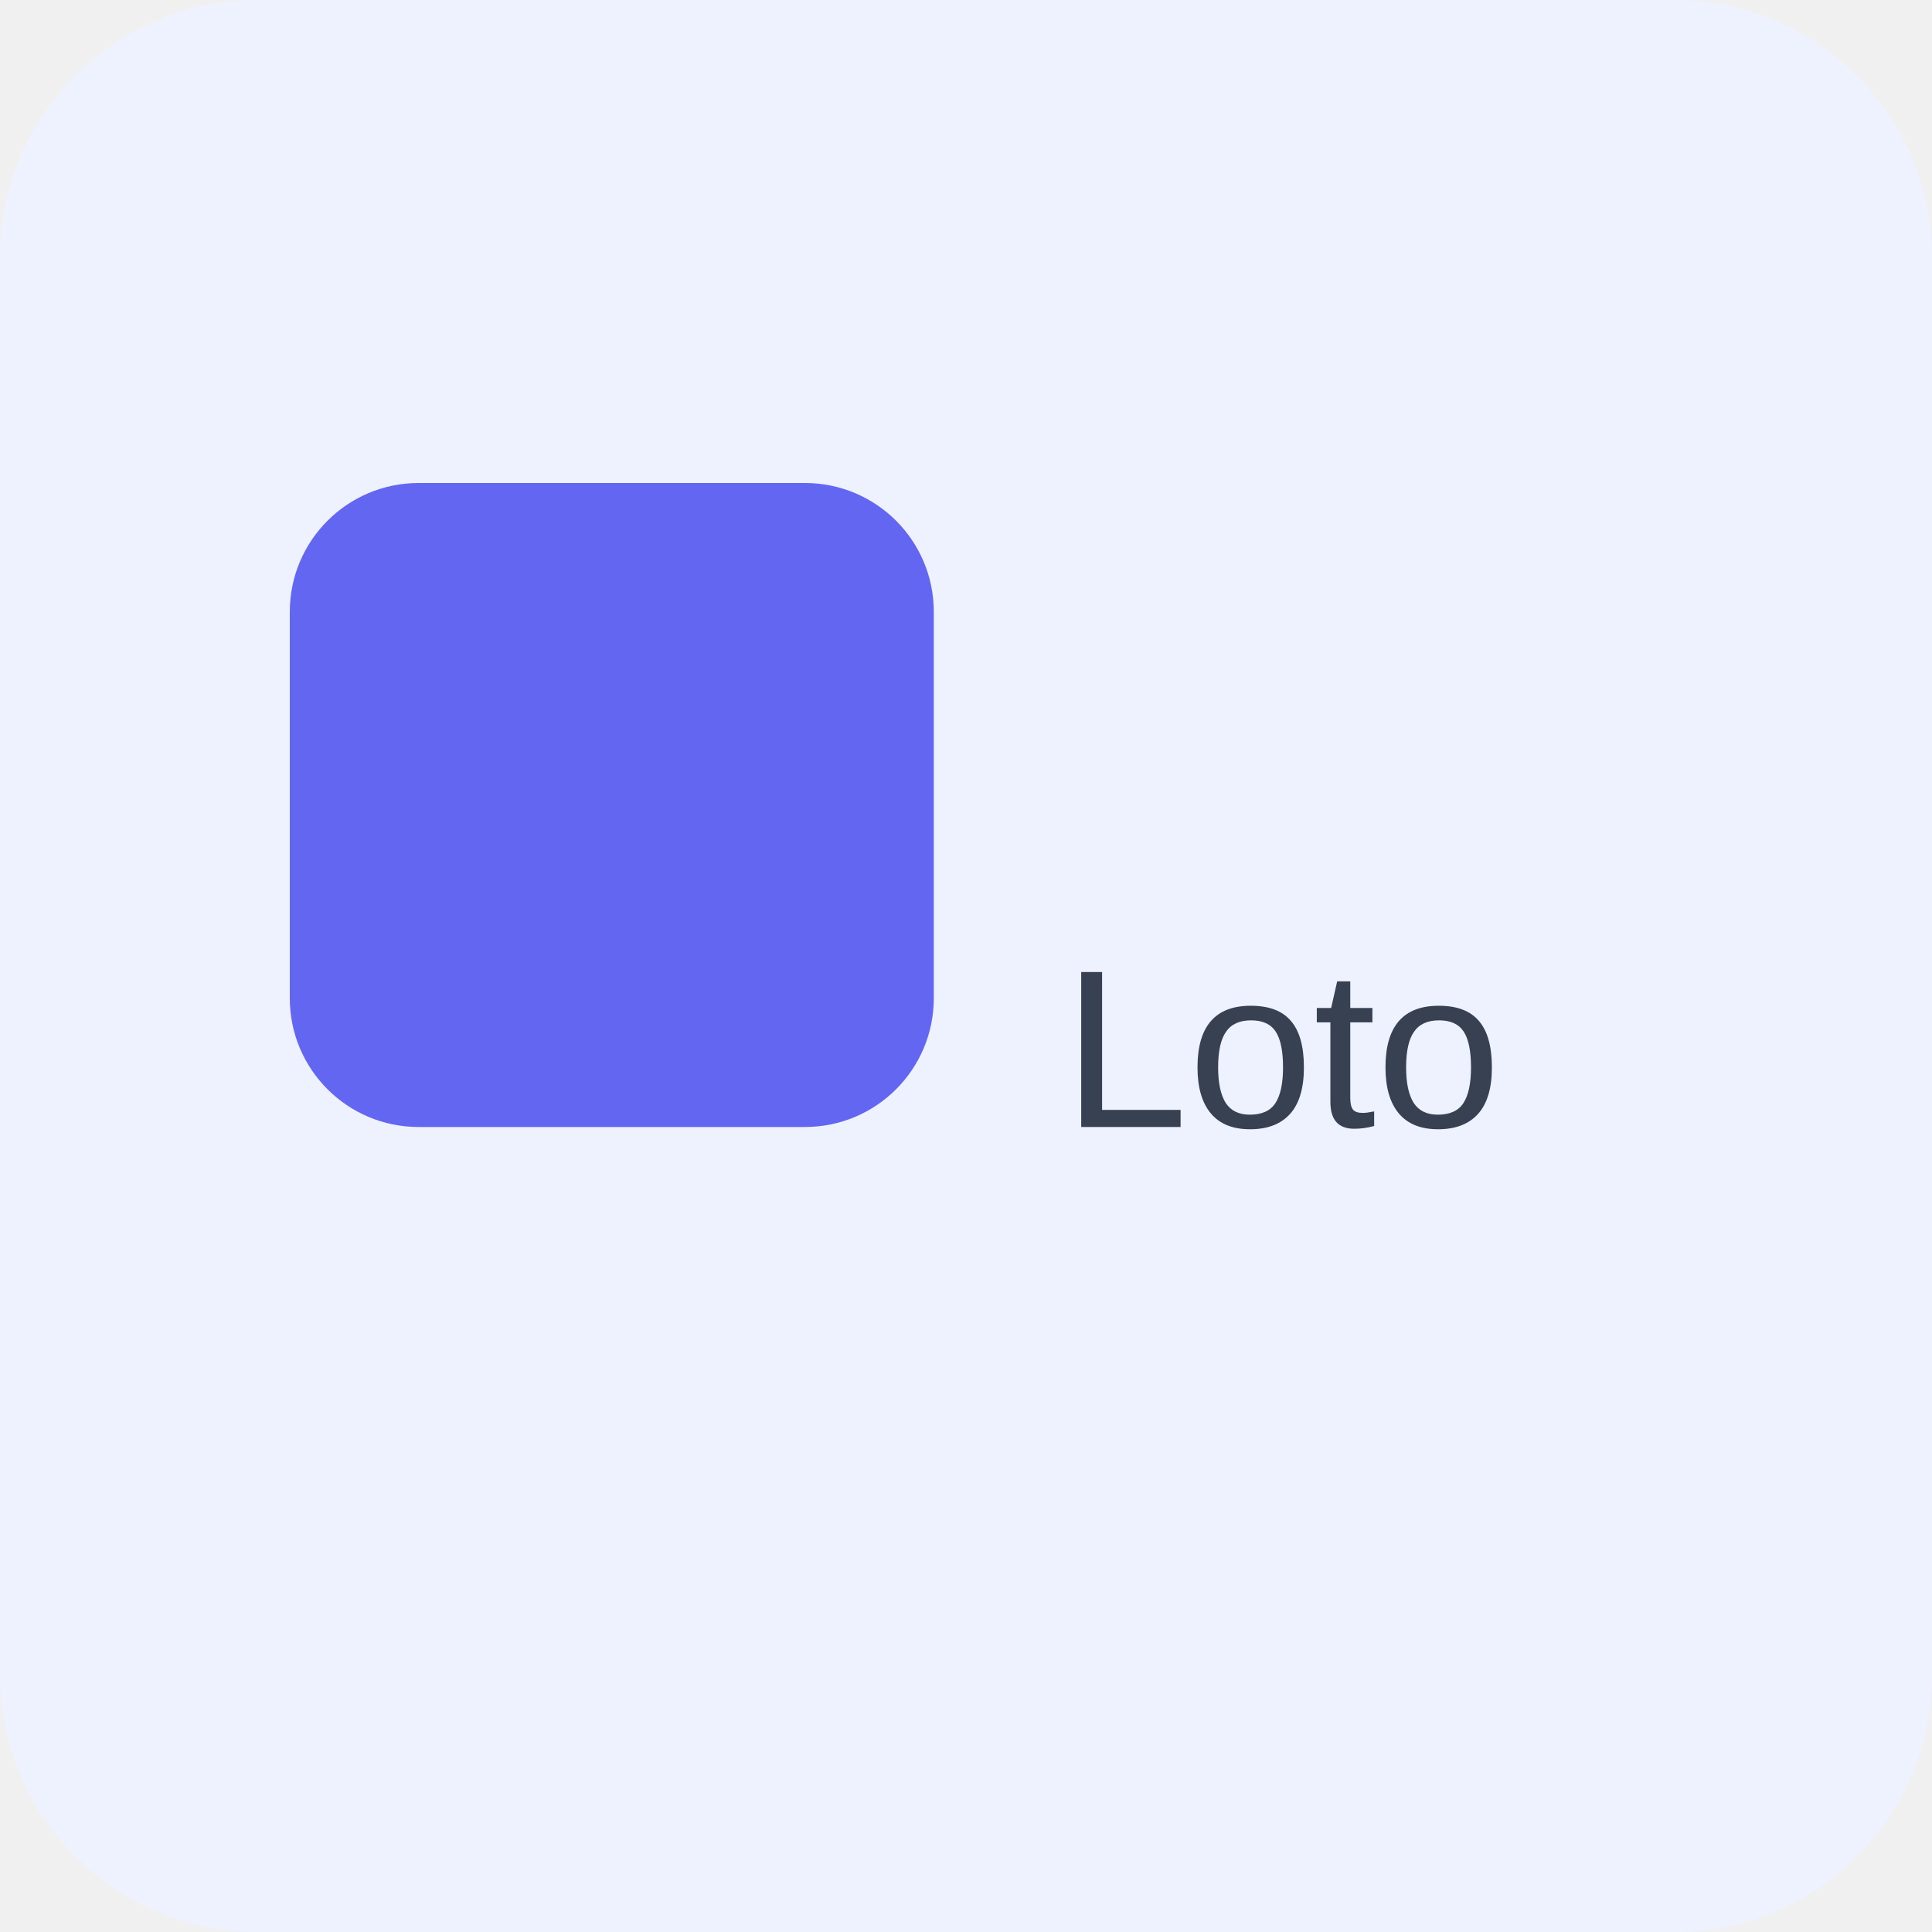
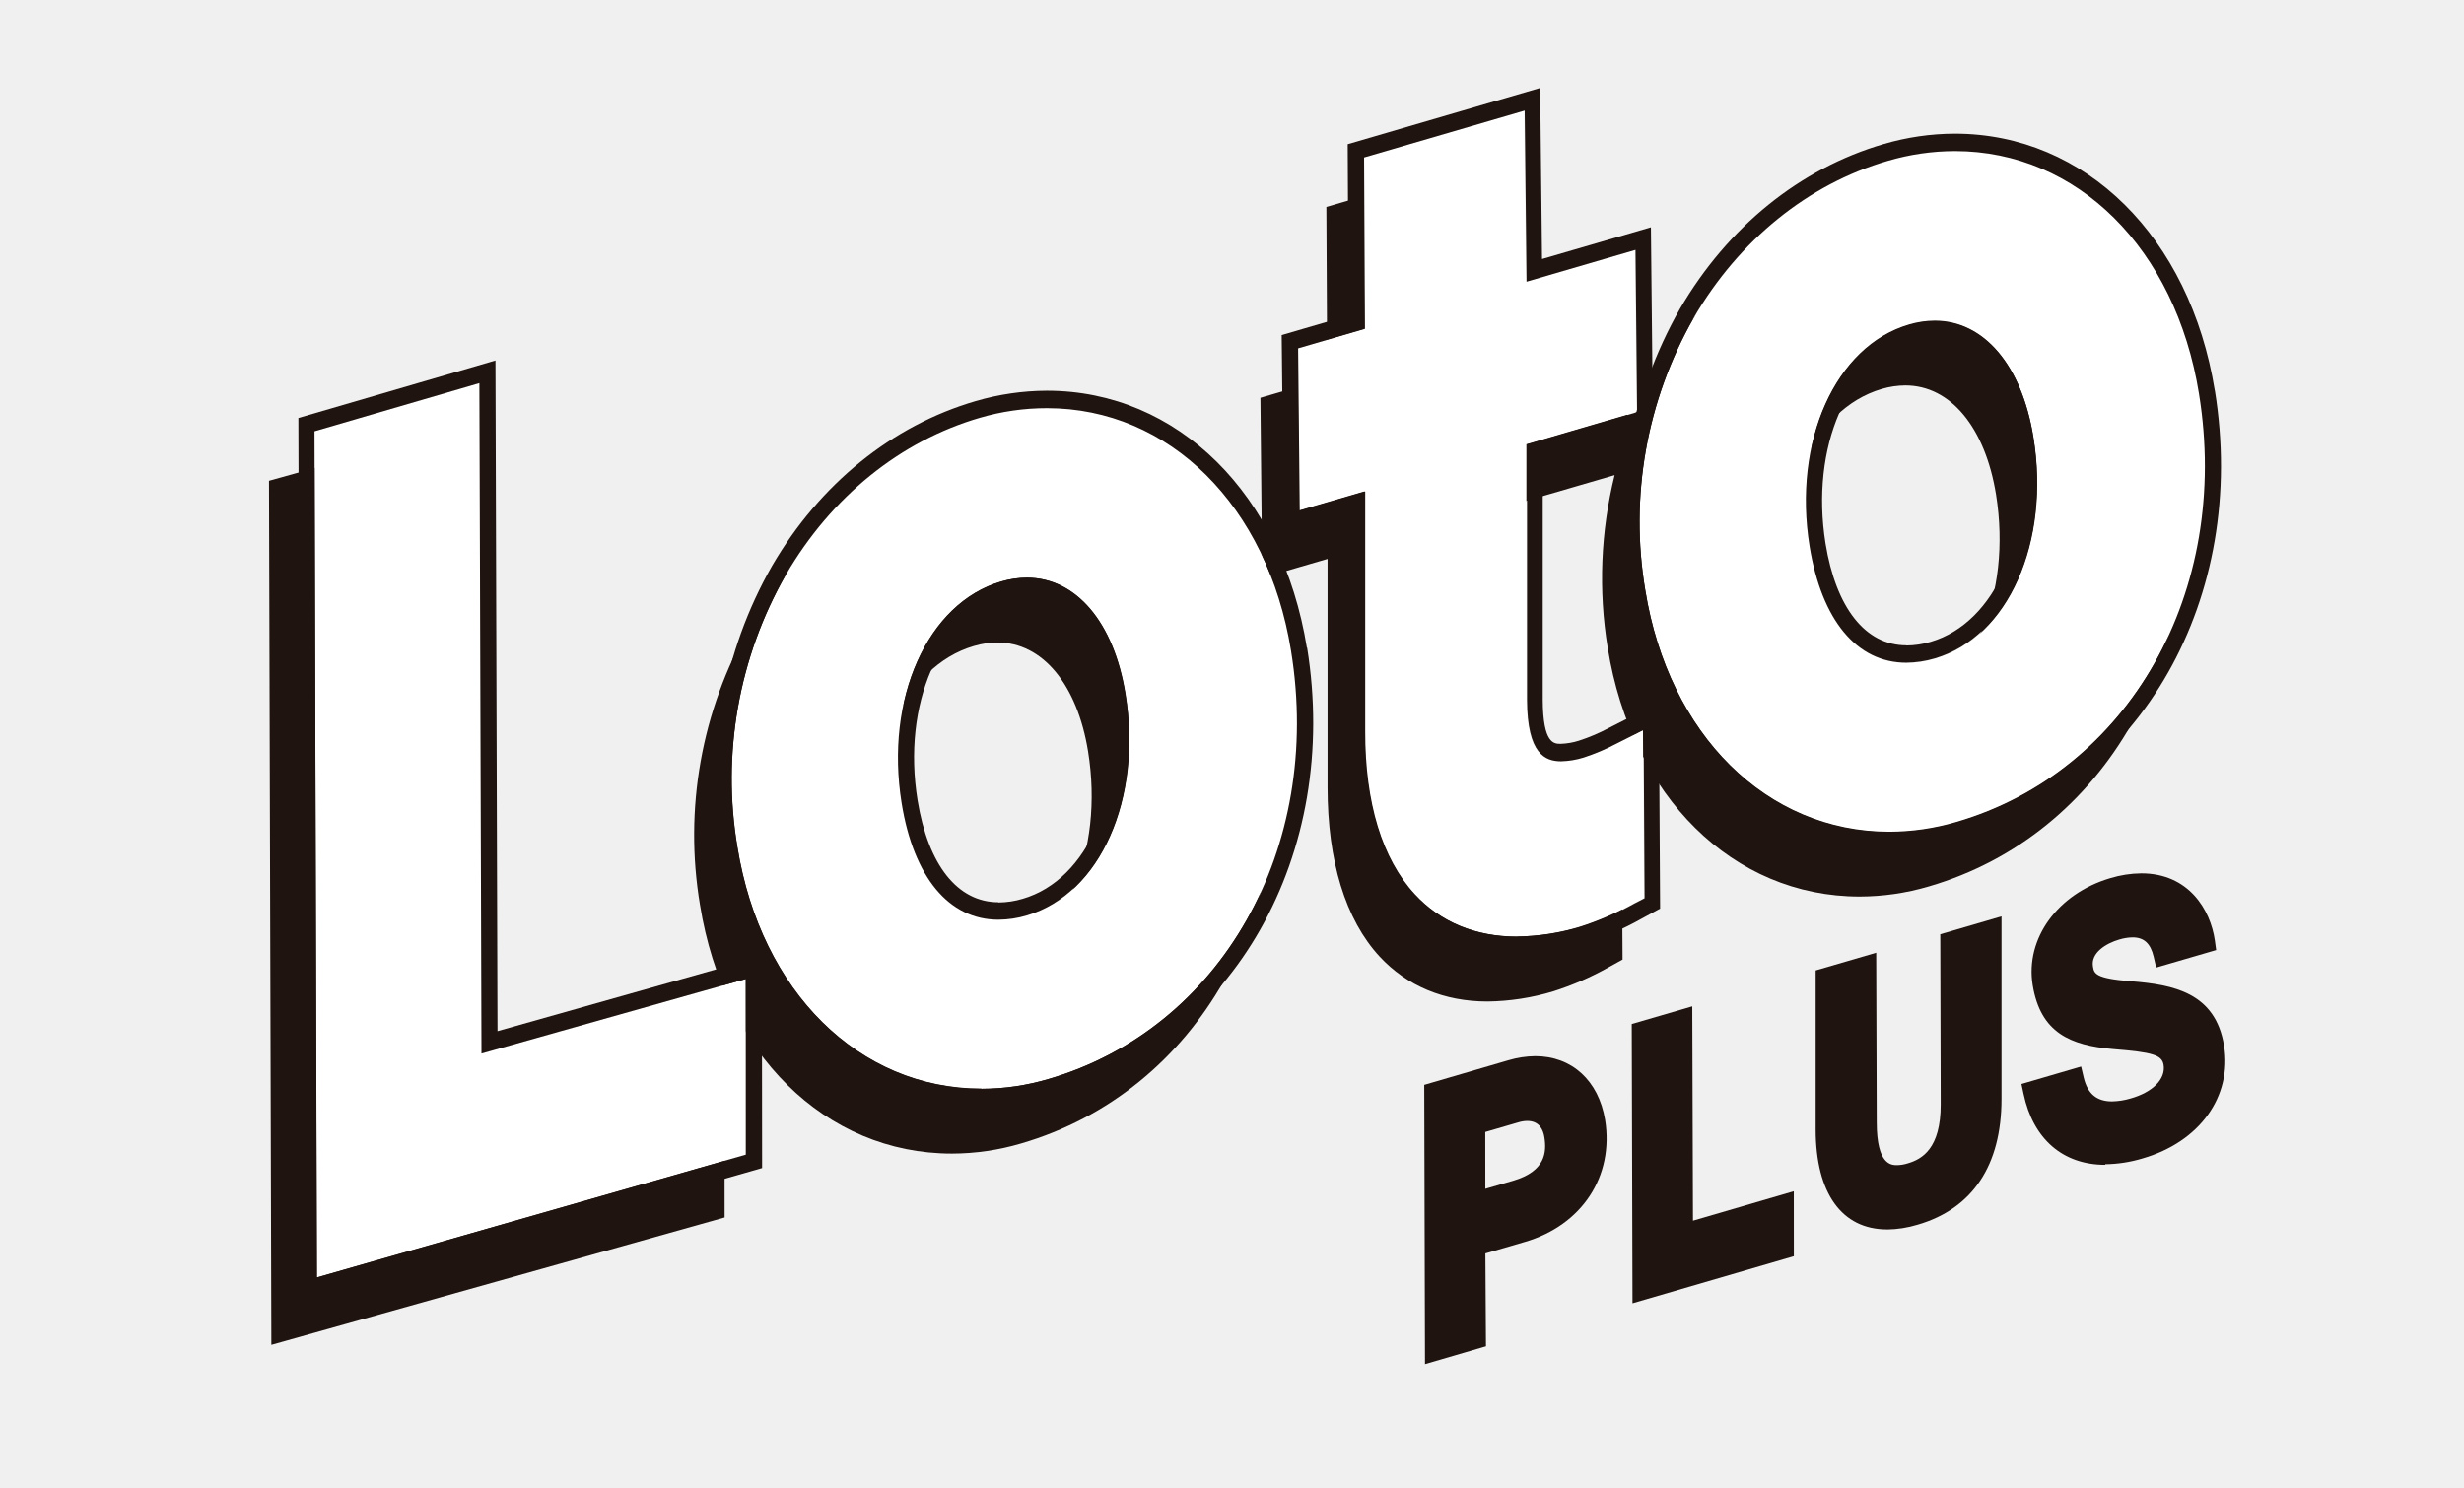
- <svg xmlns="http://www.w3.org/2000/svg" width="120" height="120" viewBox="0 0 120 120">
-   <rect width="120" height="120" rx="16" fill="#EEF2FF" />
-   <rect x="18" y="30" width="40" height="40" rx="8" fill="#6366F1" />
-   <text x="66" y="70" font-family="Arial, Helvetica, sans-serif" font-size="14" fill="#374151">Loto</text>
+ <svg xmlns="http://www.w3.org/2000/svg" id="Capa_1" data-name="Capa 1" viewBox="0 0 458.72 276.96">
+   <polygon fill="#1f140f" points="85.66 204.53 85.27 79.69 50.08 89.52 50.52 250.41 134.9 226.69 134.87 190.63 85.66 204.53" />
+   <path fill="#1f140f" d="M189.42,84.82a46,46,0,0,0-12.88,1.88c-15.19,4.44-28.33,15.07-37,29.94a78.3,78.3,0,0,0-9.22,51.87c4.47,27.69,23.33,46.29,46.91,46.29a45.8,45.8,0,0,0,12.86-1.88c32.91-9.6,52.36-43.92,46.26-81.6-4.5-27.81-23.36-46.5-46.93-46.5m-4.09,94.52a17.47,17.47,0,0,1-4.92.75c-8.42,0-14.45-7.42-16.54-20.35-3-18.71,4.46-35.67,17.43-39.45a15.49,15.49,0,0,1,4.39-.66c8.38,0,14.86,7.78,16.88,20.31,3,18.71-4.38,35.65-17.24,39.4" />
+   <path fill="#1f140f" d="M405.38,83.46C400.88,55.65,382,37,358.45,37a46,46,0,0,0-12.88,1.88c-15.19,4.44-28.33,15.06-37,29.94a74.26,74.26,0,0,0-5.63,12V72.69h-2.32l-.18-17.81-20.27,5.91-.35-31.85-32.89,9.6.16,31.9-12.44,3.63.33,33.55,12.17-3.55V146.6c0,13.73,3.33,24.63,9.69,31.51,5.07,5.47,12,8.37,20.09,8.37a44,44,0,0,0,12.26-1.9,54.64,54.64,0,0,0,10.13-4.39l2.75-1.52-.21-34.86-7.08,3.59a37,37,0,0,1-5.91,2.53,14,14,0,0,1-3.81.63c-1.67,0-4.78,0-4.83-9.8l0-46.35,20.36-5.94a80.12,80.12,0,0,0-1.28,32.18c4.48,27.69,23.33,46.29,46.91,46.29a45.8,45.8,0,0,0,12.86-1.88c32.91-9.6,52.36-43.92,46.26-81.6M300.77,87.78h0l0,.12Zm53.59,43.7a17.83,17.83,0,0,1-4.92.75c-8.42,0-14.45-7.42-16.54-20.35-3-18.71,4.47-35.67,17.43-39.46a15.88,15.88,0,0,1,4.39-.65c8.38,0,14.85,7.78,16.88,20.31,3,18.71-4.38,35.65-17.24,39.4" />
+   <path fill="#1f140f" d="M265.15,202l15.67-4.58a18.23,18.23,0,0,1,5-.76c6.81,0,11.78,4.54,13,11.86,1.69,10.49-4.31,19.62-14.93,22.72l-7.36,2.15.11,17.29L265.29,254Zm11.37,19.36,5.18-1.51c6-1.76,6.27-5.27,5.81-8.13-.22-1.37-.95-3-3.18-3a5.87,5.87,0,0,0-1.68.27l-6.14,1.79Z" />
+   <polygon fill="#1f140f" points="303.78 190.67 315.05 187.38 315.18 227.29 333.95 221.81 333.96 233.91 303.92 242.67 303.78 190.67" />
+   <path fill="#1f140f" d="M351.31,228.92c-8.42,0-13.26-6.75-13.29-18.53v-29.7l11.27-3.29.1,31.6c0,7.95,2.75,7.95,3.77,7.95a6.86,6.86,0,0,0,2-.33c2.65-.77,6.16-2.75,6.14-11l-.08-31.66,11.4-3.33,0,34c0,12.33-5.38,20.43-15.62,23.41a20.3,20.3,0,0,1-5.67.89" />
+   <path fill="#1f140f" d="M391.92,216.89c-7.87,0-13.41-4.8-15.19-13.18l-.4-1.87,11.11-3.25.47,2c.72,3.06,2.4,4.49,5.29,4.49a13,13,0,0,0,3.37-.52c4.2-1.17,6.65-3.64,6.22-6.28-.3-1.83-2-2.35-9.37-2.94-7.95-.68-13.54-3-15-11.93-1.4-8.68,4.67-17,14.43-19.89a20.56,20.56,0,0,1,5.8-.9c8.79,0,12.87,6.74,13.69,12.52l.24,1.76-11.17,3.26-.46-2c-.59-2.5-1.8-3.62-3.94-3.62a9.16,9.16,0,0,0-2.47.4c-2.52.73-5.31,2.5-4.9,5,.21,1.31.36,2.25,7.09,2.77,7.88.64,15.71,2.1,17.32,12,1.53,9.48-4.57,17.94-15.2,21a25,25,0,0,1-6.93,1.07" />
+   <polygon fill="#fff" points="138.88 215 138.84 182.28 89.64 196.17 89.25 71.34 58.55 80.31 58.98 237.86 138.88 215" />
+   <path fill="#fff" d="M306.05,167.23l-.18-31.33-5,2.51a38,38,0,0,1-6.17,2.63,15.31,15.31,0,0,1-4.2.69c-2.92,0-6.28-1.29-6.33-11.41l0-47.6,20.49-6-.3-30.21-20.28,5.92-.35-31.85-29.9,8.72.16,31.9-12.44,3.64.3,30.21,12.19-3.56,0,44.64c0,13.3,3.17,23.8,9.25,30.36,4.78,5.17,11.35,7.9,19,7.9a42.8,42.8,0,0,0,11.88-1.84,53.59,53.59,0,0,0,9.83-4.28Z" />
+   <path fill="#fff" d="M240.35,121.15C236,94.14,217.71,76,194.9,76a44.28,44.28,0,0,0-12.49,1.83c-14.83,4.32-27.66,14.7-36.13,29.23a76.64,76.64,0,0,0-9,50.74c4.35,26.88,22.61,44.94,45.43,44.94a44.38,44.38,0,0,0,12.47-1.82c32.14-9.38,51.14-42.92,45.18-79.76m-49.15,49.3a19.07,19.07,0,0,1-5.31.8c-9.23,0-15.79-7.9-18-21.68-3.17-19.54,4.79-37.29,18.51-41.3a17.25,17.25,0,0,1,4.78-.71c9.17,0,16.2,8.3,18.36,21.65,3.17,19.54-4.71,37.27-18.32,41.24" />
+   <path fill="#fff" d="M409.38,73.29c-4.37-27-22.64-45.16-45.45-45.16A44.62,44.62,0,0,0,351.44,30c-14.83,4.33-27.66,14.71-36.13,29.23a76.6,76.6,0,0,0-9,50.74c4.35,26.89,22.61,45,45.43,45a44.43,44.43,0,0,0,12.47-1.82c32.14-9.38,51.14-42.92,45.18-79.76m-49.16,49.3a19.07,19.07,0,0,1-5.31.8c-9.22,0-15.78-7.9-18-21.68-3.17-19.54,4.79-37.3,18.51-41.3a17.25,17.25,0,0,1,4.78-.71c9.17,0,16.2,8.29,18.36,21.65,3.17,19.53-4.71,37.27-18.33,41.24" />
+   <path fill="#1f140f" d="M141.84,178.09,92.62,192,92.24,67.12,55.55,77.83,56,242.07l85.88-24.58ZM89.25,71.34l.39,124.83,49.2-13.89,0,32.72L59,237.86,58.55,80.3Z" />
+   <path fill="#1f140f" d="M308.83,130.81l-9.2,4.68a34.66,34.66,0,0,1-5.67,2.42,12.56,12.56,0,0,1-3.41.59c-1.24,0-3.3,0-3.34-8.19l0-45.12,18.82-4.82,1.66-4.77-.34-33.28-20.27,5.91-.35-31.85L250.9,26.85l.16,31.9-12.45,3.64L239,99.28l12.14-3.55,0,40.42c0,14.17,3.47,25.46,10.12,32.65,5.36,5.79,12.67,8.85,21.15,8.85a45.32,45.32,0,0,0,12.66-2,56.13,56.13,0,0,0,10.41-4.52l3.58-1.95Zm-26.42,43.6c-7.67,0-14.24-2.73-19-7.9-6.08-6.56-9.28-17.06-9.25-30.36l0-44.64-12.19,3.56-.3-30.21,12.44-3.63-.16-31.91,29.9-8.73.35,31.86,20.28-5.92.3,30.21-20.49,6,0,47.6c.05,10.11,3.41,11.41,6.34,11.41a15.31,15.31,0,0,0,4.19-.69,38.92,38.92,0,0,0,6.17-2.62l5-2.52.18,31.34-1.93,1a53.59,53.59,0,0,1-9.83,4.28,42.8,42.8,0,0,1-11.88,1.84" />
+   <path fill="#1f140f" d="M243.3,120.6C238.67,92,219.22,72.75,194.9,72.75a47.69,47.69,0,0,0-13.28,1.94c-15.55,4.54-29,15.42-37.87,30.64a80,80,0,0,0-9.44,53C138.92,186.83,158.37,206,182.7,206A47.08,47.08,0,0,0,196,204c33.67-9.82,53.58-44.91,47.34-83.43m-60.6,82.13c-22.82,0-41.08-18.06-45.44-44.94a76.59,76.59,0,0,1,9-50.74c8.46-14.53,21.29-24.91,36.12-29.23A44.28,44.28,0,0,1,194.9,76c22.81,0,41.08,18.15,45.45,45.16,6,36.84-13,70.38-45.18,79.76a44.38,44.38,0,0,1-12.47,1.82" />
+   <path fill="#1f140f" d="M191.16,107.56a17.25,17.25,0,0,0-4.78.71c-13.72,4-21.68,21.76-18.52,41.3,2.24,13.78,8.8,21.68,18,21.68a18.72,18.72,0,0,0,5.32-.8c13.61-4,21.49-21.7,18.32-41.24-2.16-13.35-9.19-21.65-18.36-21.65M185.88,168c-7.61,0-13.1-6.93-15.06-19-2.89-17.88,4.13-34,16.35-37.62a14.56,14.56,0,0,1,4-.59c7.61,0,13.52,7.26,15.41,19,2.89,17.88-4,34-16.16,37.56a16,16,0,0,1-4.53.69" />
+   <path fill="#1f140f" d="M412.33,72.73c-4.63-28.61-24.08-47.84-48.4-47.84a47.32,47.32,0,0,0-13.28,1.94c-15.56,4.54-29,15.42-37.88,30.64a80,80,0,0,0-9.43,53C308,139,327.4,158.1,351.73,158.1A47.43,47.43,0,0,0,365,156.17c33.67-9.82,53.58-44.92,47.34-83.44m-60.6,82.14c-22.82,0-41.08-18.06-45.43-44.95a76.6,76.6,0,0,1,9-50.74c8.47-14.52,21.3-24.9,36.13-29.23a44.62,44.62,0,0,1,12.49-1.82c22.81,0,41.08,18.14,45.45,45.16,6,36.84-13,70.38-45.18,79.76a44.38,44.38,0,0,1-12.47,1.82" />
+   <path fill="#1f140f" d="M360.19,59.7a17.25,17.25,0,0,0-4.78.71c-13.72,4-21.68,21.76-18.52,41.3,2.24,13.78,8.8,21.68,18,21.68a19.19,19.19,0,0,0,5.32-.8c13.61-4,21.49-21.7,18.32-41.24C376.39,68,369.36,59.7,360.19,59.7m-5.28,60.46c-7.61,0-13.1-6.93-15.06-19C337,83.27,344,67.1,356.2,63.53a14.58,14.58,0,0,1,4-.6c7.61,0,13.52,7.27,15.41,19,2.89,17.88-4.05,34-16.16,37.57a16.15,16.15,0,0,1-4.53.69" />
</svg>
